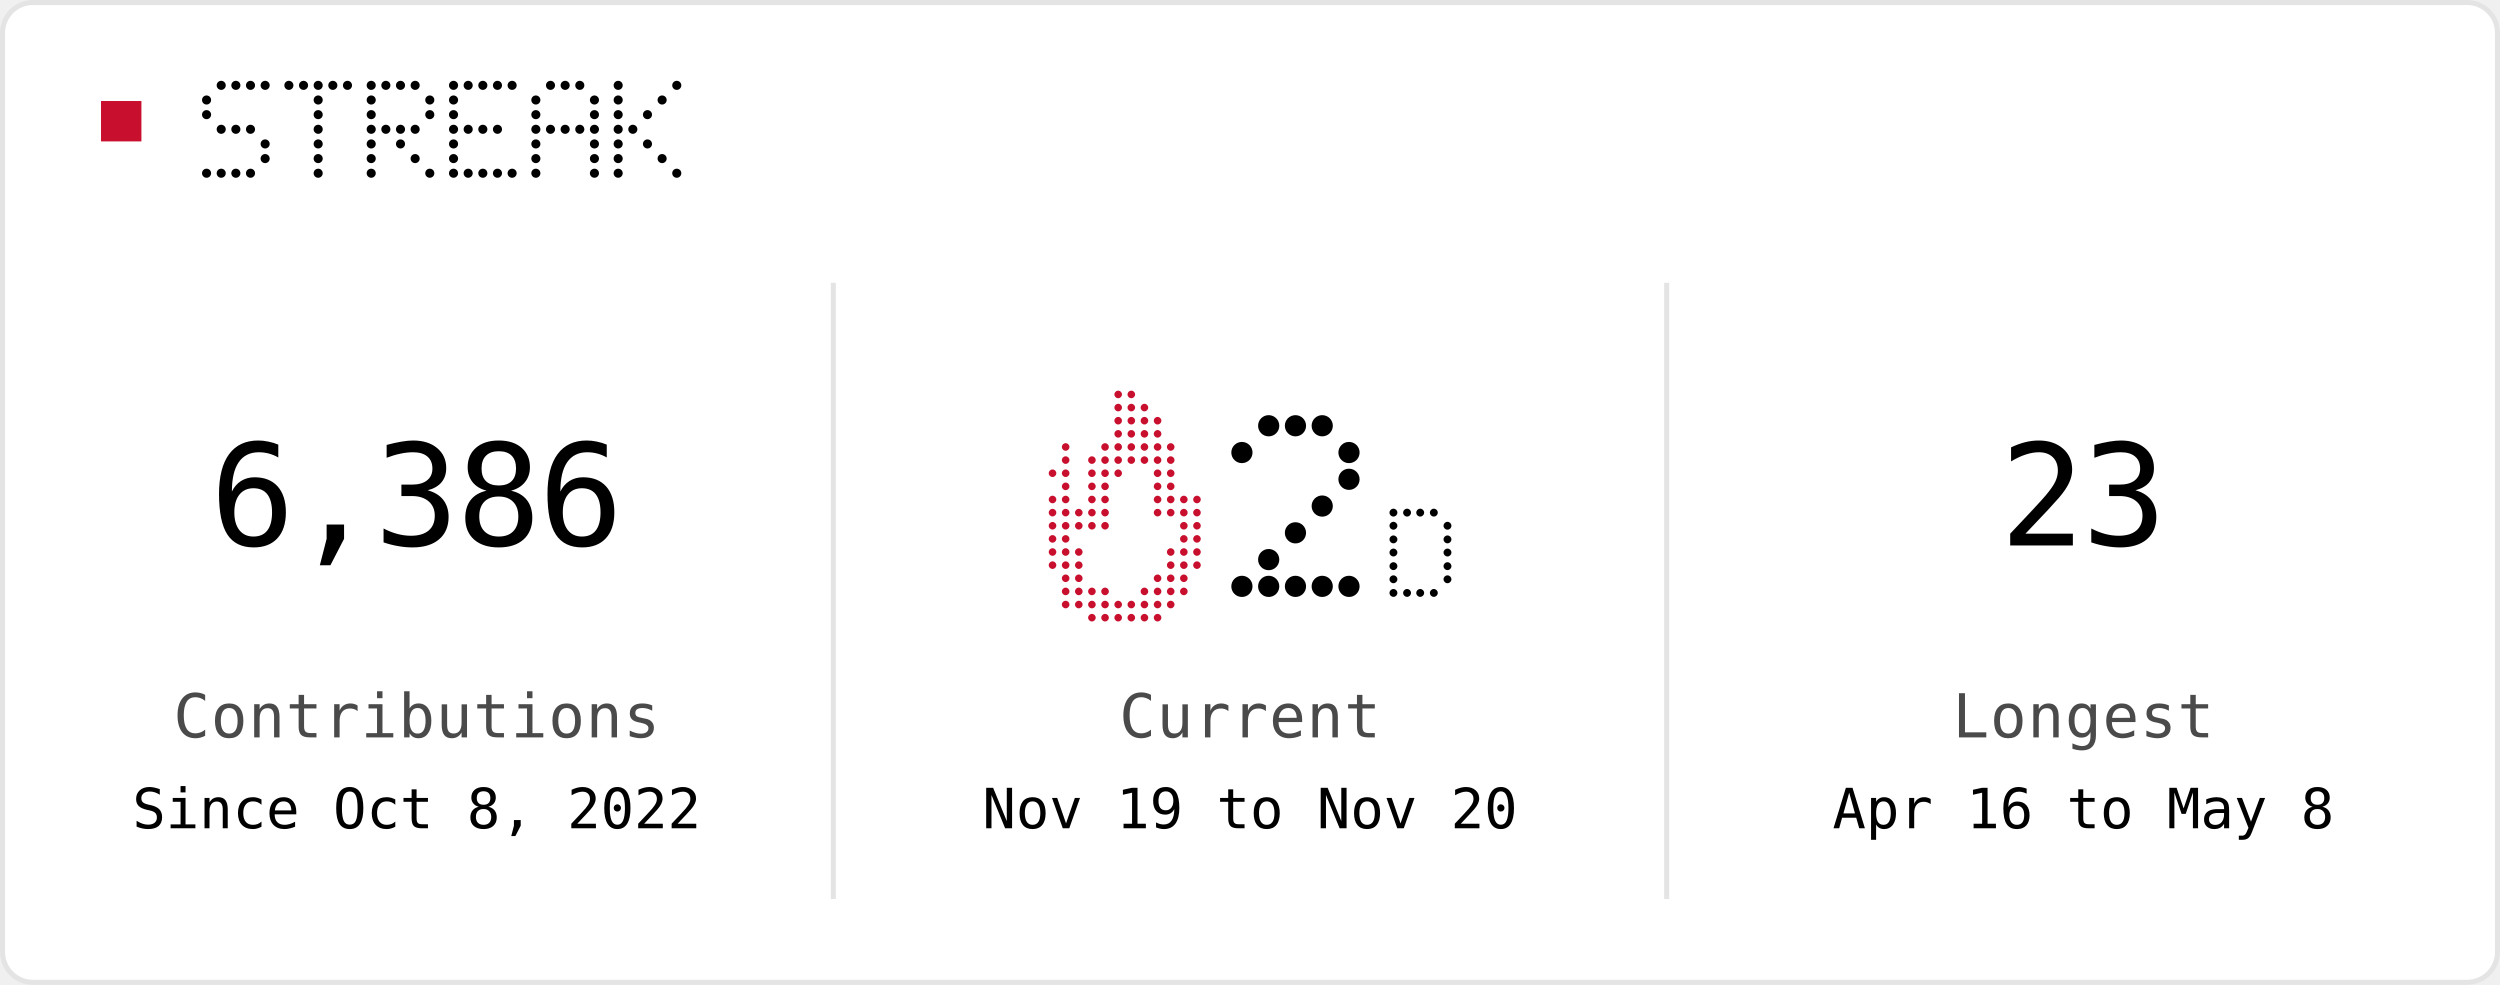
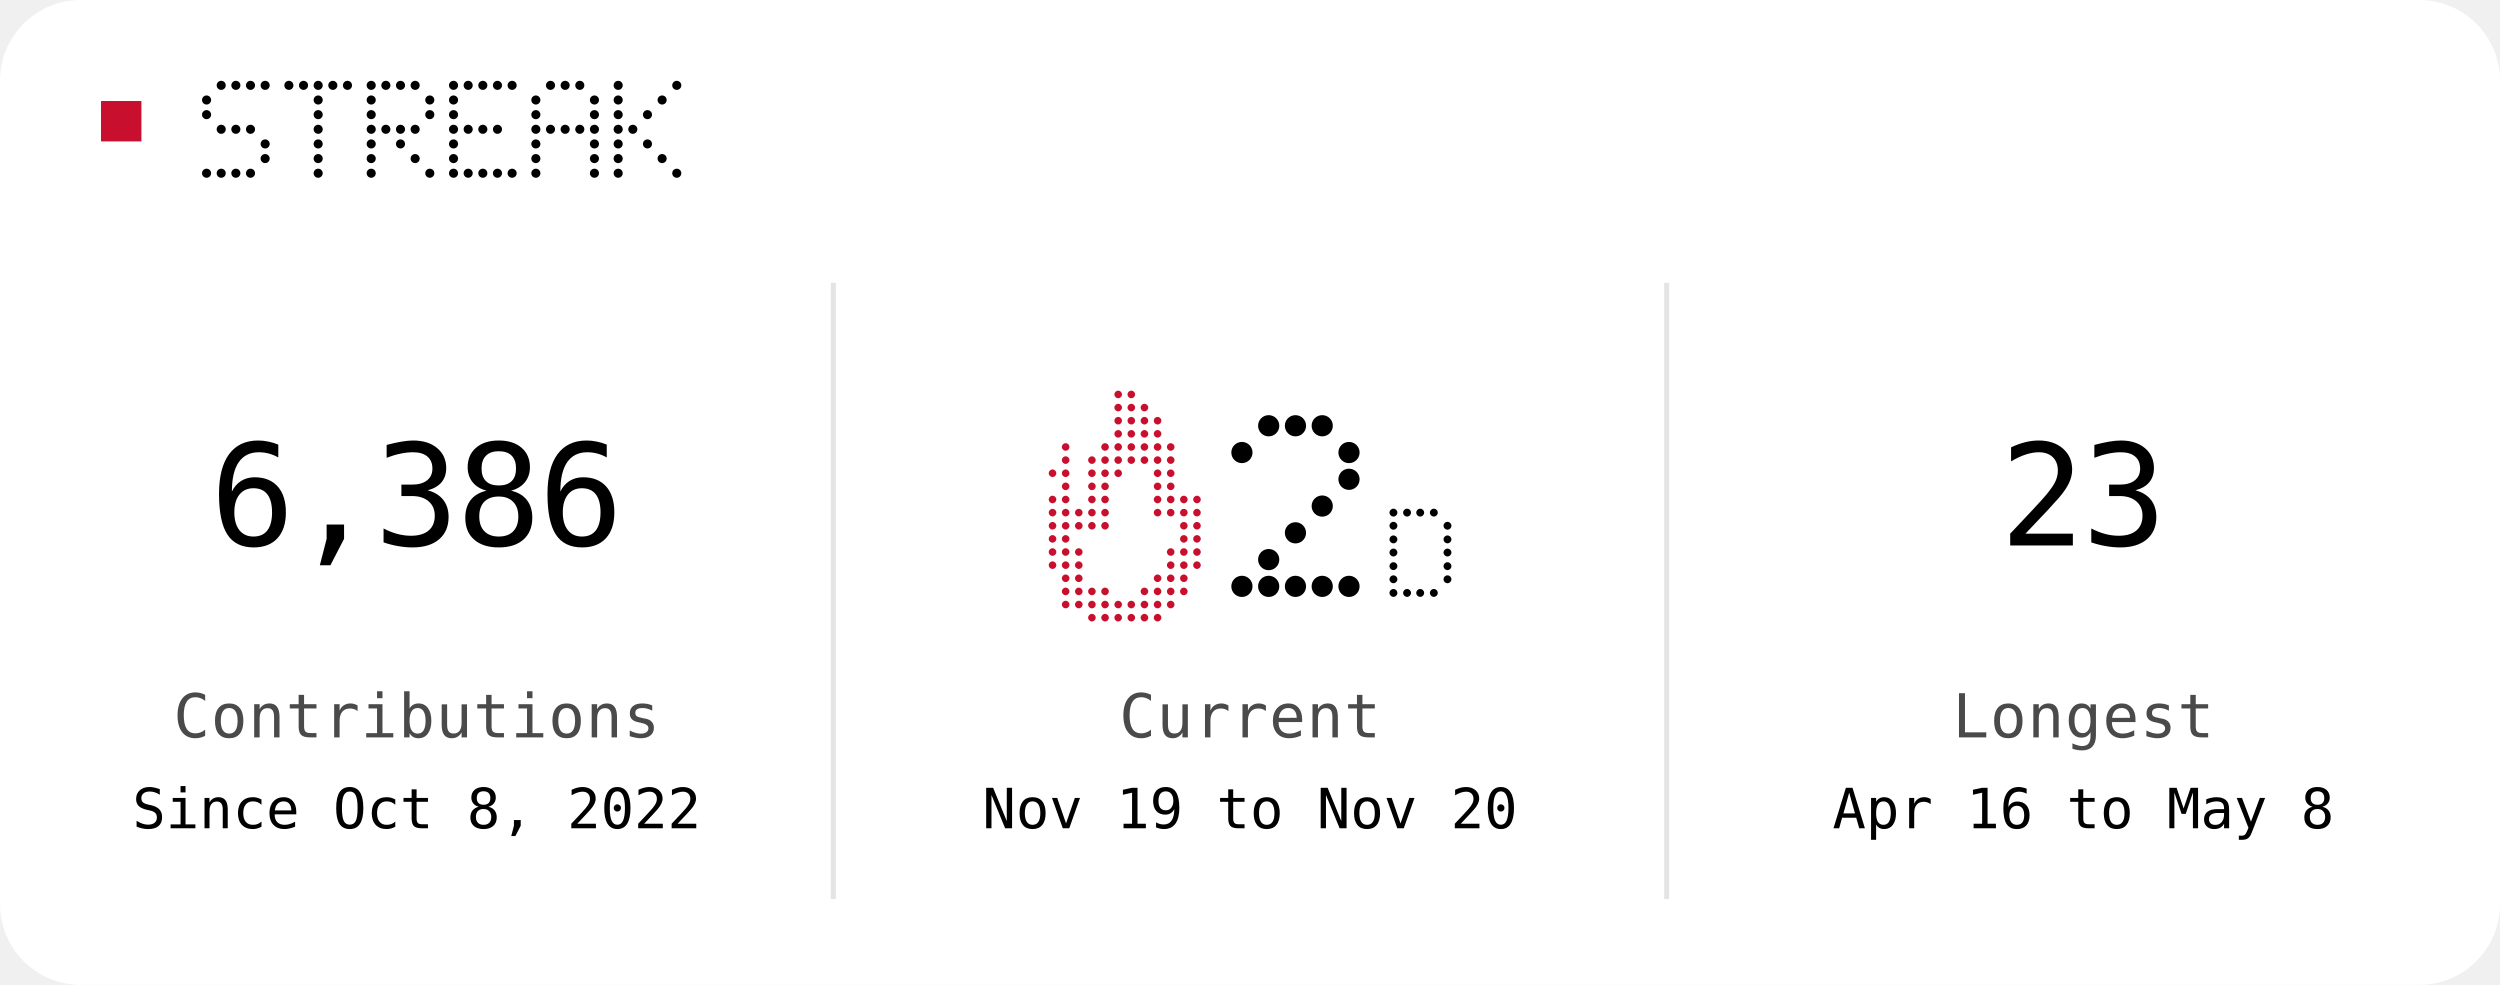
<svg xmlns="http://www.w3.org/2000/svg" width="495" height="195" viewBox="0 0 495 195" role="img">
-   <rect x="0.5" y="0.5" width="494" height="194" rx="6" fill="#FFFFFF" stroke="#E4E4E4" stroke-width="1" />
+   <rect width="495" height="195" rx="16" fill="#FFFFFF" />
  <rect x="20" y="20" width="8" height="8" fill="#C8102E" />
  <circle cx="43.8" cy="16.9" r="0.90" fill="#000000" />
  <circle cx="46.7" cy="16.9" r="0.90" fill="#000000" />
  <circle cx="49.6" cy="16.9" r="0.90" fill="#000000" />
  <circle cx="52.5" cy="16.9" r="0.90" fill="#000000" />
  <circle cx="40.9" cy="19.8" r="0.90" fill="#000000" />
  <circle cx="40.9" cy="22.7" r="0.90" fill="#000000" />
  <circle cx="43.8" cy="25.6" r="0.90" fill="#000000" />
  <circle cx="46.7" cy="25.6" r="0.90" fill="#000000" />
  <circle cx="49.6" cy="25.6" r="0.90" fill="#000000" />
  <circle cx="52.5" cy="28.5" r="0.90" fill="#000000" />
  <circle cx="52.5" cy="31.4" r="0.90" fill="#000000" />
  <circle cx="40.9" cy="34.3" r="0.90" fill="#000000" />
  <circle cx="43.8" cy="34.3" r="0.90" fill="#000000" />
  <circle cx="46.7" cy="34.3" r="0.90" fill="#000000" />
  <circle cx="49.6" cy="34.3" r="0.90" fill="#000000" />
  <circle cx="57.2" cy="16.9" r="0.90" fill="#000000" />
  <circle cx="60.1" cy="16.9" r="0.90" fill="#000000" />
  <circle cx="63.0" cy="16.9" r="0.90" fill="#000000" />
  <circle cx="65.9" cy="16.9" r="0.90" fill="#000000" />
  <circle cx="68.8" cy="16.9" r="0.90" fill="#000000" />
  <circle cx="63.0" cy="19.8" r="0.90" fill="#000000" />
  <circle cx="63.0" cy="22.7" r="0.90" fill="#000000" />
  <circle cx="63.0" cy="25.6" r="0.90" fill="#000000" />
  <circle cx="63.0" cy="28.5" r="0.90" fill="#000000" />
  <circle cx="63.0" cy="31.4" r="0.90" fill="#000000" />
  <circle cx="63.0" cy="34.3" r="0.90" fill="#000000" />
  <circle cx="73.5" cy="16.9" r="0.90" fill="#000000" />
  <circle cx="76.4" cy="16.9" r="0.90" fill="#000000" />
  <circle cx="79.3" cy="16.9" r="0.90" fill="#000000" />
  <circle cx="82.2" cy="16.9" r="0.90" fill="#000000" />
  <circle cx="73.5" cy="19.8" r="0.90" fill="#000000" />
  <circle cx="85.1" cy="19.8" r="0.90" fill="#000000" />
  <circle cx="73.5" cy="22.7" r="0.90" fill="#000000" />
  <circle cx="85.1" cy="22.7" r="0.90" fill="#000000" />
  <circle cx="73.5" cy="25.6" r="0.90" fill="#000000" />
  <circle cx="76.4" cy="25.6" r="0.90" fill="#000000" />
  <circle cx="79.3" cy="25.6" r="0.90" fill="#000000" />
  <circle cx="82.2" cy="25.6" r="0.90" fill="#000000" />
  <circle cx="73.5" cy="28.5" r="0.90" fill="#000000" />
  <circle cx="79.3" cy="28.5" r="0.90" fill="#000000" />
  <circle cx="73.5" cy="31.4" r="0.90" fill="#000000" />
  <circle cx="82.2" cy="31.4" r="0.90" fill="#000000" />
  <circle cx="73.5" cy="34.3" r="0.90" fill="#000000" />
  <circle cx="85.1" cy="34.3" r="0.90" fill="#000000" />
  <circle cx="89.8" cy="16.9" r="0.90" fill="#000000" />
  <circle cx="92.7" cy="16.9" r="0.90" fill="#000000" />
  <circle cx="95.6" cy="16.9" r="0.90" fill="#000000" />
  <circle cx="98.5" cy="16.9" r="0.90" fill="#000000" />
  <circle cx="101.4" cy="16.9" r="0.90" fill="#000000" />
  <circle cx="89.8" cy="19.8" r="0.90" fill="#000000" />
  <circle cx="89.8" cy="22.7" r="0.90" fill="#000000" />
  <circle cx="89.8" cy="25.6" r="0.90" fill="#000000" />
  <circle cx="92.7" cy="25.6" r="0.90" fill="#000000" />
  <circle cx="95.6" cy="25.6" r="0.90" fill="#000000" />
  <circle cx="98.5" cy="25.6" r="0.90" fill="#000000" />
  <circle cx="89.8" cy="28.5" r="0.90" fill="#000000" />
  <circle cx="89.8" cy="31.4" r="0.90" fill="#000000" />
  <circle cx="89.8" cy="34.3" r="0.90" fill="#000000" />
  <circle cx="92.7" cy="34.3" r="0.90" fill="#000000" />
  <circle cx="95.6" cy="34.3" r="0.90" fill="#000000" />
  <circle cx="98.5" cy="34.3" r="0.90" fill="#000000" />
  <circle cx="101.4" cy="34.3" r="0.90" fill="#000000" />
  <circle cx="109.0" cy="16.9" r="0.90" fill="#000000" />
  <circle cx="111.9" cy="16.9" r="0.90" fill="#000000" />
  <circle cx="114.8" cy="16.9" r="0.90" fill="#000000" />
  <circle cx="106.1" cy="19.8" r="0.90" fill="#000000" />
  <circle cx="117.7" cy="19.8" r="0.90" fill="#000000" />
  <circle cx="106.1" cy="22.7" r="0.90" fill="#000000" />
  <circle cx="117.7" cy="22.7" r="0.90" fill="#000000" />
  <circle cx="106.1" cy="25.6" r="0.90" fill="#000000" />
  <circle cx="109.0" cy="25.6" r="0.90" fill="#000000" />
  <circle cx="111.9" cy="25.6" r="0.90" fill="#000000" />
  <circle cx="114.8" cy="25.6" r="0.90" fill="#000000" />
  <circle cx="117.7" cy="25.6" r="0.90" fill="#000000" />
  <circle cx="106.1" cy="28.5" r="0.90" fill="#000000" />
  <circle cx="117.7" cy="28.5" r="0.90" fill="#000000" />
  <circle cx="106.1" cy="31.4" r="0.90" fill="#000000" />
  <circle cx="117.7" cy="31.4" r="0.90" fill="#000000" />
  <circle cx="106.1" cy="34.3" r="0.90" fill="#000000" />
  <circle cx="117.7" cy="34.3" r="0.90" fill="#000000" />
  <circle cx="122.4" cy="16.9" r="0.90" fill="#000000" />
  <circle cx="134.0" cy="16.9" r="0.90" fill="#000000" />
  <circle cx="122.4" cy="19.8" r="0.90" fill="#000000" />
  <circle cx="131.1" cy="19.8" r="0.90" fill="#000000" />
  <circle cx="122.4" cy="22.7" r="0.90" fill="#000000" />
  <circle cx="128.2" cy="22.7" r="0.90" fill="#000000" />
  <circle cx="122.4" cy="25.6" r="0.90" fill="#000000" />
  <circle cx="125.3" cy="25.6" r="0.90" fill="#000000" />
  <circle cx="122.4" cy="28.5" r="0.90" fill="#000000" />
  <circle cx="128.2" cy="28.5" r="0.90" fill="#000000" />
  <circle cx="122.4" cy="31.4" r="0.90" fill="#000000" />
  <circle cx="131.1" cy="31.4" r="0.90" fill="#000000" />
  <circle cx="122.4" cy="34.3" r="0.90" fill="#000000" />
  <circle cx="134.0" cy="34.3" r="0.90" fill="#000000" />
  <line x1="165.0" y1="56" x2="165.0" y2="178" stroke="#E4E4E4" />
  <line x1="330.0" y1="56" x2="330.0" y2="178" stroke="#E4E4E4" />
  <text x="82.5" y="108" fill="#000000" text-anchor="middle" font-family="ui-monospace, Geist Mono, monospace" font-size="28" letter-spacing="-0.6" dominant-baseline="auto">6,386</text>
  <text x="82.5" y="146" fill="#4A4A4A" text-anchor="middle" font-family="ui-monospace, Geist Mono, monospace" font-size="12" letter-spacing="0.2" dominant-baseline="auto">Contributions</text>
  <text x="82.5" y="164" fill="#000000" text-anchor="middle" font-family="ui-monospace, Geist Mono, monospace" font-size="11" letter-spacing="0" dominant-baseline="auto">Since Oct 8, 2022</text>
  <circle cx="221.4" cy="78.1" r="0.75" fill="#C8102E" />
  <circle cx="224.0" cy="78.1" r="0.75" fill="#C8102E" />
  <circle cx="221.4" cy="80.7" r="0.75" fill="#C8102E" />
  <circle cx="224.0" cy="80.7" r="0.75" fill="#C8102E" />
  <circle cx="226.6" cy="80.7" r="0.75" fill="#C8102E" />
  <circle cx="221.4" cy="83.3" r="0.75" fill="#C8102E" />
  <circle cx="224.0" cy="83.3" r="0.75" fill="#C8102E" />
  <circle cx="226.6" cy="83.3" r="0.75" fill="#C8102E" />
  <circle cx="229.2" cy="83.3" r="0.75" fill="#C8102E" />
  <circle cx="221.4" cy="85.9" r="0.75" fill="#C8102E" />
  <circle cx="224.0" cy="85.9" r="0.75" fill="#C8102E" />
  <circle cx="226.6" cy="85.9" r="0.75" fill="#C8102E" />
  <circle cx="229.2" cy="85.9" r="0.75" fill="#C8102E" />
  <circle cx="211.0" cy="88.5" r="0.75" fill="#C8102E" />
  <circle cx="218.8" cy="88.5" r="0.75" fill="#C8102E" />
  <circle cx="221.4" cy="88.5" r="0.75" fill="#C8102E" />
  <circle cx="224.0" cy="88.5" r="0.75" fill="#C8102E" />
  <circle cx="226.6" cy="88.5" r="0.75" fill="#C8102E" />
  <circle cx="229.2" cy="88.5" r="0.75" fill="#C8102E" />
  <circle cx="231.8" cy="88.5" r="0.75" fill="#C8102E" />
  <circle cx="211.0" cy="91.1" r="0.75" fill="#C8102E" />
  <circle cx="216.2" cy="91.1" r="0.75" fill="#C8102E" />
  <circle cx="218.8" cy="91.1" r="0.75" fill="#C8102E" />
  <circle cx="221.4" cy="91.1" r="0.75" fill="#C8102E" />
  <circle cx="224.0" cy="91.1" r="0.75" fill="#C8102E" />
  <circle cx="226.6" cy="91.1" r="0.75" fill="#C8102E" />
  <circle cx="229.2" cy="91.1" r="0.75" fill="#C8102E" />
  <circle cx="231.8" cy="91.1" r="0.75" fill="#C8102E" />
  <circle cx="208.4" cy="93.7" r="0.75" fill="#C8102E" />
  <circle cx="211.0" cy="93.7" r="0.75" fill="#C8102E" />
  <circle cx="216.2" cy="93.7" r="0.75" fill="#C8102E" />
  <circle cx="218.8" cy="93.7" r="0.75" fill="#C8102E" />
  <circle cx="221.4" cy="93.7" r="0.75" fill="#C8102E" />
  <circle cx="229.2" cy="93.7" r="0.75" fill="#C8102E" />
  <circle cx="231.8" cy="93.7" r="0.75" fill="#C8102E" />
  <circle cx="211.0" cy="96.3" r="0.75" fill="#C8102E" />
  <circle cx="216.2" cy="96.3" r="0.75" fill="#C8102E" />
  <circle cx="218.8" cy="96.3" r="0.75" fill="#C8102E" />
  <circle cx="229.2" cy="96.3" r="0.75" fill="#C8102E" />
  <circle cx="231.8" cy="96.3" r="0.75" fill="#C8102E" />
  <circle cx="208.4" cy="98.9" r="0.75" fill="#C8102E" />
  <circle cx="211.0" cy="98.9" r="0.75" fill="#C8102E" />
  <circle cx="216.2" cy="98.9" r="0.75" fill="#C8102E" />
  <circle cx="218.8" cy="98.9" r="0.75" fill="#C8102E" />
  <circle cx="229.2" cy="98.9" r="0.75" fill="#C8102E" />
  <circle cx="231.8" cy="98.9" r="0.75" fill="#C8102E" />
  <circle cx="234.4" cy="98.9" r="0.75" fill="#C8102E" />
  <circle cx="237.0" cy="98.9" r="0.75" fill="#C8102E" />
  <circle cx="208.4" cy="101.5" r="0.75" fill="#C8102E" />
  <circle cx="211.0" cy="101.5" r="0.75" fill="#C8102E" />
  <circle cx="213.6" cy="101.5" r="0.75" fill="#C8102E" />
  <circle cx="216.2" cy="101.5" r="0.75" fill="#C8102E" />
  <circle cx="218.8" cy="101.5" r="0.75" fill="#C8102E" />
  <circle cx="229.2" cy="101.5" r="0.75" fill="#C8102E" />
  <circle cx="231.8" cy="101.5" r="0.75" fill="#C8102E" />
  <circle cx="234.4" cy="101.5" r="0.75" fill="#C8102E" />
  <circle cx="237.0" cy="101.5" r="0.75" fill="#C8102E" />
  <circle cx="208.4" cy="104.1" r="0.75" fill="#C8102E" />
  <circle cx="211.0" cy="104.1" r="0.75" fill="#C8102E" />
  <circle cx="213.6" cy="104.1" r="0.75" fill="#C8102E" />
  <circle cx="216.2" cy="104.1" r="0.75" fill="#C8102E" />
  <circle cx="218.8" cy="104.1" r="0.75" fill="#C8102E" />
  <circle cx="234.4" cy="104.1" r="0.75" fill="#C8102E" />
  <circle cx="237.0" cy="104.1" r="0.75" fill="#C8102E" />
  <circle cx="208.4" cy="106.7" r="0.75" fill="#C8102E" />
  <circle cx="211.0" cy="106.7" r="0.75" fill="#C8102E" />
  <circle cx="234.4" cy="106.7" r="0.75" fill="#C8102E" />
  <circle cx="237.0" cy="106.7" r="0.75" fill="#C8102E" />
  <circle cx="208.4" cy="109.3" r="0.75" fill="#C8102E" />
  <circle cx="211.0" cy="109.3" r="0.75" fill="#C8102E" />
  <circle cx="213.6" cy="109.3" r="0.75" fill="#C8102E" />
  <circle cx="231.8" cy="109.3" r="0.75" fill="#C8102E" />
  <circle cx="234.4" cy="109.3" r="0.75" fill="#C8102E" />
  <circle cx="237.0" cy="109.3" r="0.75" fill="#C8102E" />
  <circle cx="208.4" cy="111.9" r="0.75" fill="#C8102E" />
  <circle cx="211.0" cy="111.9" r="0.75" fill="#C8102E" />
  <circle cx="213.6" cy="111.9" r="0.75" fill="#C8102E" />
  <circle cx="231.8" cy="111.9" r="0.75" fill="#C8102E" />
  <circle cx="234.4" cy="111.9" r="0.75" fill="#C8102E" />
  <circle cx="237.0" cy="111.9" r="0.75" fill="#C8102E" />
  <circle cx="211.0" cy="114.5" r="0.75" fill="#C8102E" />
  <circle cx="213.6" cy="114.5" r="0.75" fill="#C8102E" />
  <circle cx="229.2" cy="114.5" r="0.75" fill="#C8102E" />
  <circle cx="231.8" cy="114.5" r="0.75" fill="#C8102E" />
  <circle cx="234.4" cy="114.5" r="0.75" fill="#C8102E" />
  <circle cx="211.0" cy="117.1" r="0.75" fill="#C8102E" />
  <circle cx="213.6" cy="117.1" r="0.75" fill="#C8102E" />
  <circle cx="216.2" cy="117.1" r="0.75" fill="#C8102E" />
  <circle cx="218.8" cy="117.1" r="0.75" fill="#C8102E" />
  <circle cx="226.6" cy="117.1" r="0.75" fill="#C8102E" />
  <circle cx="229.2" cy="117.1" r="0.75" fill="#C8102E" />
  <circle cx="231.8" cy="117.1" r="0.75" fill="#C8102E" />
  <circle cx="234.4" cy="117.1" r="0.75" fill="#C8102E" />
  <circle cx="211.0" cy="119.7" r="0.75" fill="#C8102E" />
  <circle cx="213.6" cy="119.7" r="0.75" fill="#C8102E" />
  <circle cx="216.2" cy="119.7" r="0.75" fill="#C8102E" />
  <circle cx="218.8" cy="119.7" r="0.75" fill="#C8102E" />
  <circle cx="221.4" cy="119.7" r="0.75" fill="#C8102E" />
  <circle cx="224.0" cy="119.7" r="0.75" fill="#C8102E" />
  <circle cx="226.6" cy="119.7" r="0.75" fill="#C8102E" />
  <circle cx="229.2" cy="119.7" r="0.75" fill="#C8102E" />
  <circle cx="231.8" cy="119.7" r="0.75" fill="#C8102E" />
  <circle cx="216.2" cy="122.3" r="0.75" fill="#C8102E" />
  <circle cx="218.8" cy="122.3" r="0.75" fill="#C8102E" />
  <circle cx="221.4" cy="122.3" r="0.75" fill="#C8102E" />
  <circle cx="224.0" cy="122.3" r="0.75" fill="#C8102E" />
  <circle cx="226.6" cy="122.3" r="0.75" fill="#C8102E" />
  <circle cx="229.2" cy="122.3" r="0.75" fill="#C8102E" />
  <circle cx="251.2" cy="84.3" r="2.10" fill="#000000" />
  <circle cx="256.5" cy="84.3" r="2.10" fill="#000000" />
  <circle cx="261.8" cy="84.3" r="2.10" fill="#000000" />
  <circle cx="245.9" cy="89.6" r="2.10" fill="#000000" />
  <circle cx="267.1" cy="89.6" r="2.10" fill="#000000" />
  <circle cx="267.1" cy="94.9" r="2.10" fill="#000000" />
  <circle cx="261.8" cy="100.2" r="2.10" fill="#000000" />
  <circle cx="256.5" cy="105.5" r="2.10" fill="#000000" />
  <circle cx="251.2" cy="110.8" r="2.10" fill="#000000" />
  <circle cx="245.9" cy="116.1" r="2.10" fill="#000000" />
  <circle cx="251.2" cy="116.1" r="2.10" fill="#000000" />
  <circle cx="256.5" cy="116.1" r="2.10" fill="#000000" />
  <circle cx="261.8" cy="116.1" r="2.10" fill="#000000" />
  <circle cx="267.1" cy="116.1" r="2.10" fill="#000000" />
  <circle cx="275.9" cy="101.5" r="0.78" fill="#000000" />
  <circle cx="278.6" cy="101.5" r="0.78" fill="#000000" />
  <circle cx="281.2" cy="101.5" r="0.78" fill="#000000" />
  <circle cx="283.9" cy="101.5" r="0.78" fill="#000000" />
  <circle cx="275.9" cy="104.1" r="0.78" fill="#000000" />
  <circle cx="286.6" cy="104.1" r="0.78" fill="#000000" />
  <circle cx="275.9" cy="106.8" r="0.78" fill="#000000" />
  <circle cx="286.6" cy="106.8" r="0.78" fill="#000000" />
  <circle cx="275.9" cy="109.4" r="0.78" fill="#000000" />
  <circle cx="286.6" cy="109.4" r="0.78" fill="#000000" />
  <circle cx="275.9" cy="112.1" r="0.78" fill="#000000" />
  <circle cx="286.6" cy="112.1" r="0.78" fill="#000000" />
  <circle cx="275.9" cy="114.7" r="0.78" fill="#000000" />
  <circle cx="286.6" cy="114.7" r="0.78" fill="#000000" />
  <circle cx="275.9" cy="117.4" r="0.78" fill="#000000" />
  <circle cx="278.6" cy="117.4" r="0.78" fill="#000000" />
  <circle cx="281.2" cy="117.4" r="0.78" fill="#000000" />
  <circle cx="283.9" cy="117.4" r="0.78" fill="#000000" />
  <text x="247.5" y="146" fill="#4A4A4A" text-anchor="middle" font-family="ui-monospace, Geist Mono, monospace" font-size="12" letter-spacing="0.2" dominant-baseline="auto">Current</text>
  <text x="247.5" y="164" fill="#000000" text-anchor="middle" font-family="ui-monospace, Geist Mono, monospace" font-size="11" letter-spacing="0" dominant-baseline="auto">Nov 19 to Nov 20</text>
  <text x="412.5" y="108" fill="#000000" text-anchor="middle" font-family="ui-monospace, Geist Mono, monospace" font-size="28" letter-spacing="-0.6" dominant-baseline="auto">23</text>
  <text x="412.5" y="146" fill="#4A4A4A" text-anchor="middle" font-family="ui-monospace, Geist Mono, monospace" font-size="12" letter-spacing="0.2" dominant-baseline="auto">Longest</text>
  <text x="412.5" y="164" fill="#000000" text-anchor="middle" font-family="ui-monospace, Geist Mono, monospace" font-size="11" letter-spacing="0" dominant-baseline="auto">Apr 16 to May 8</text>
</svg>
